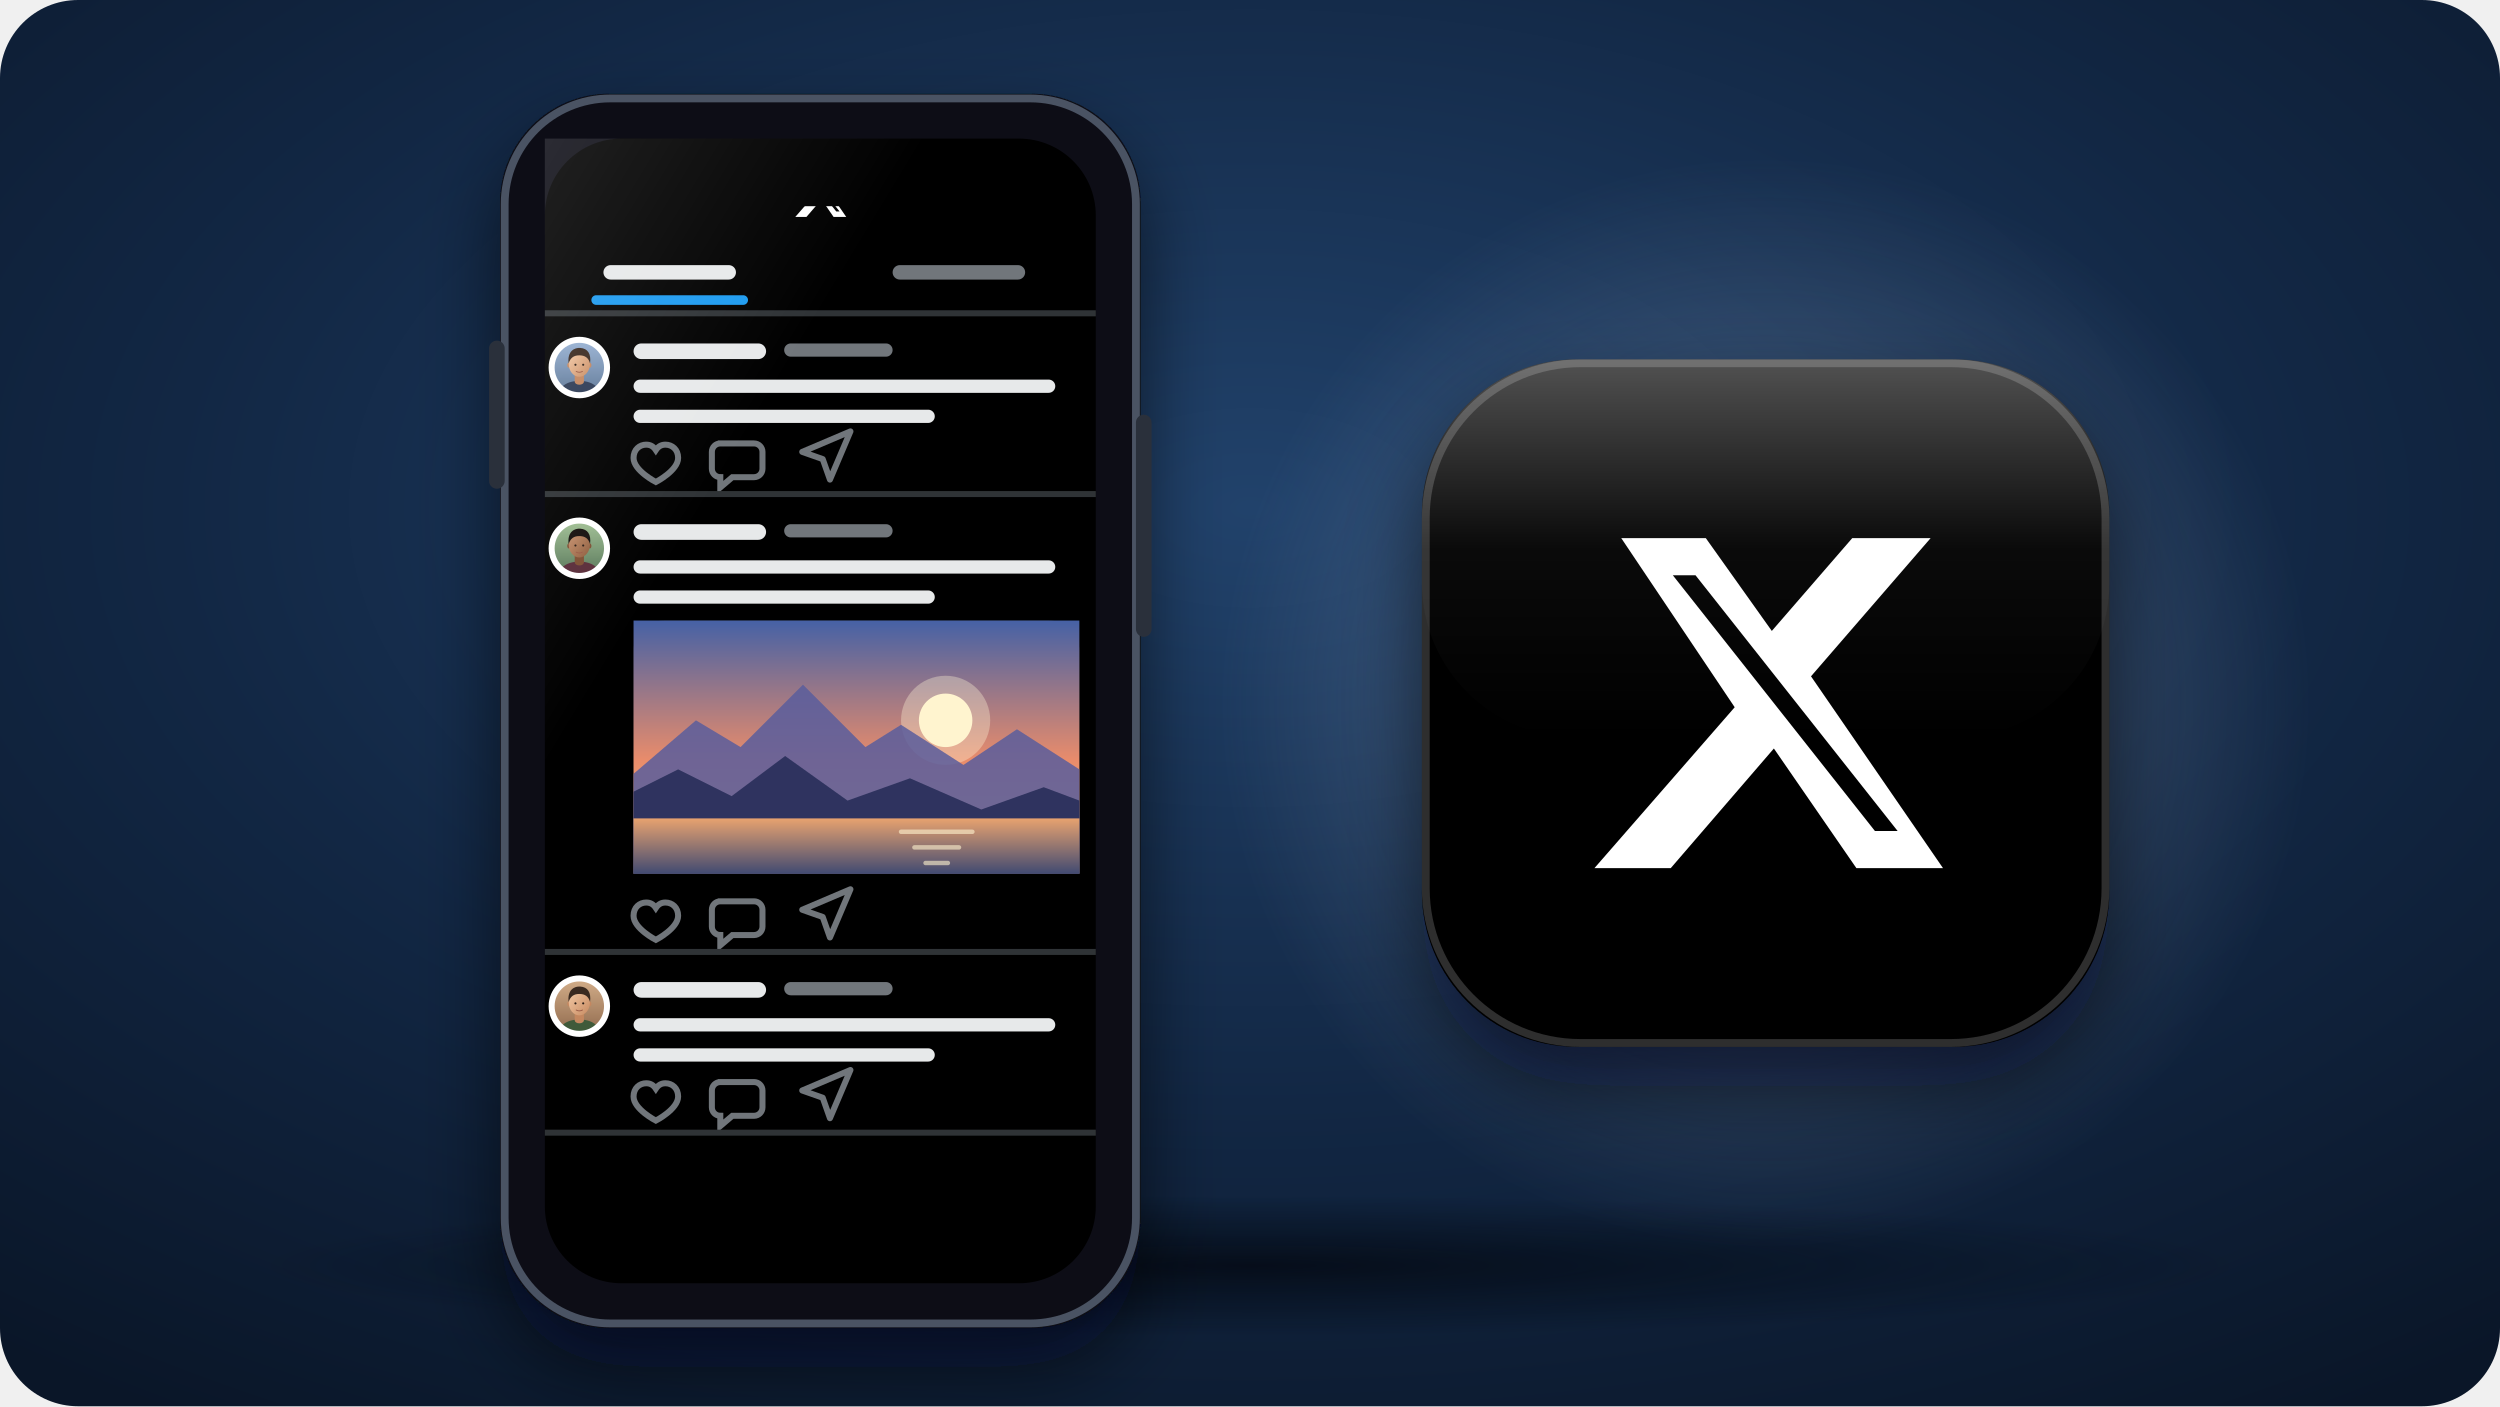
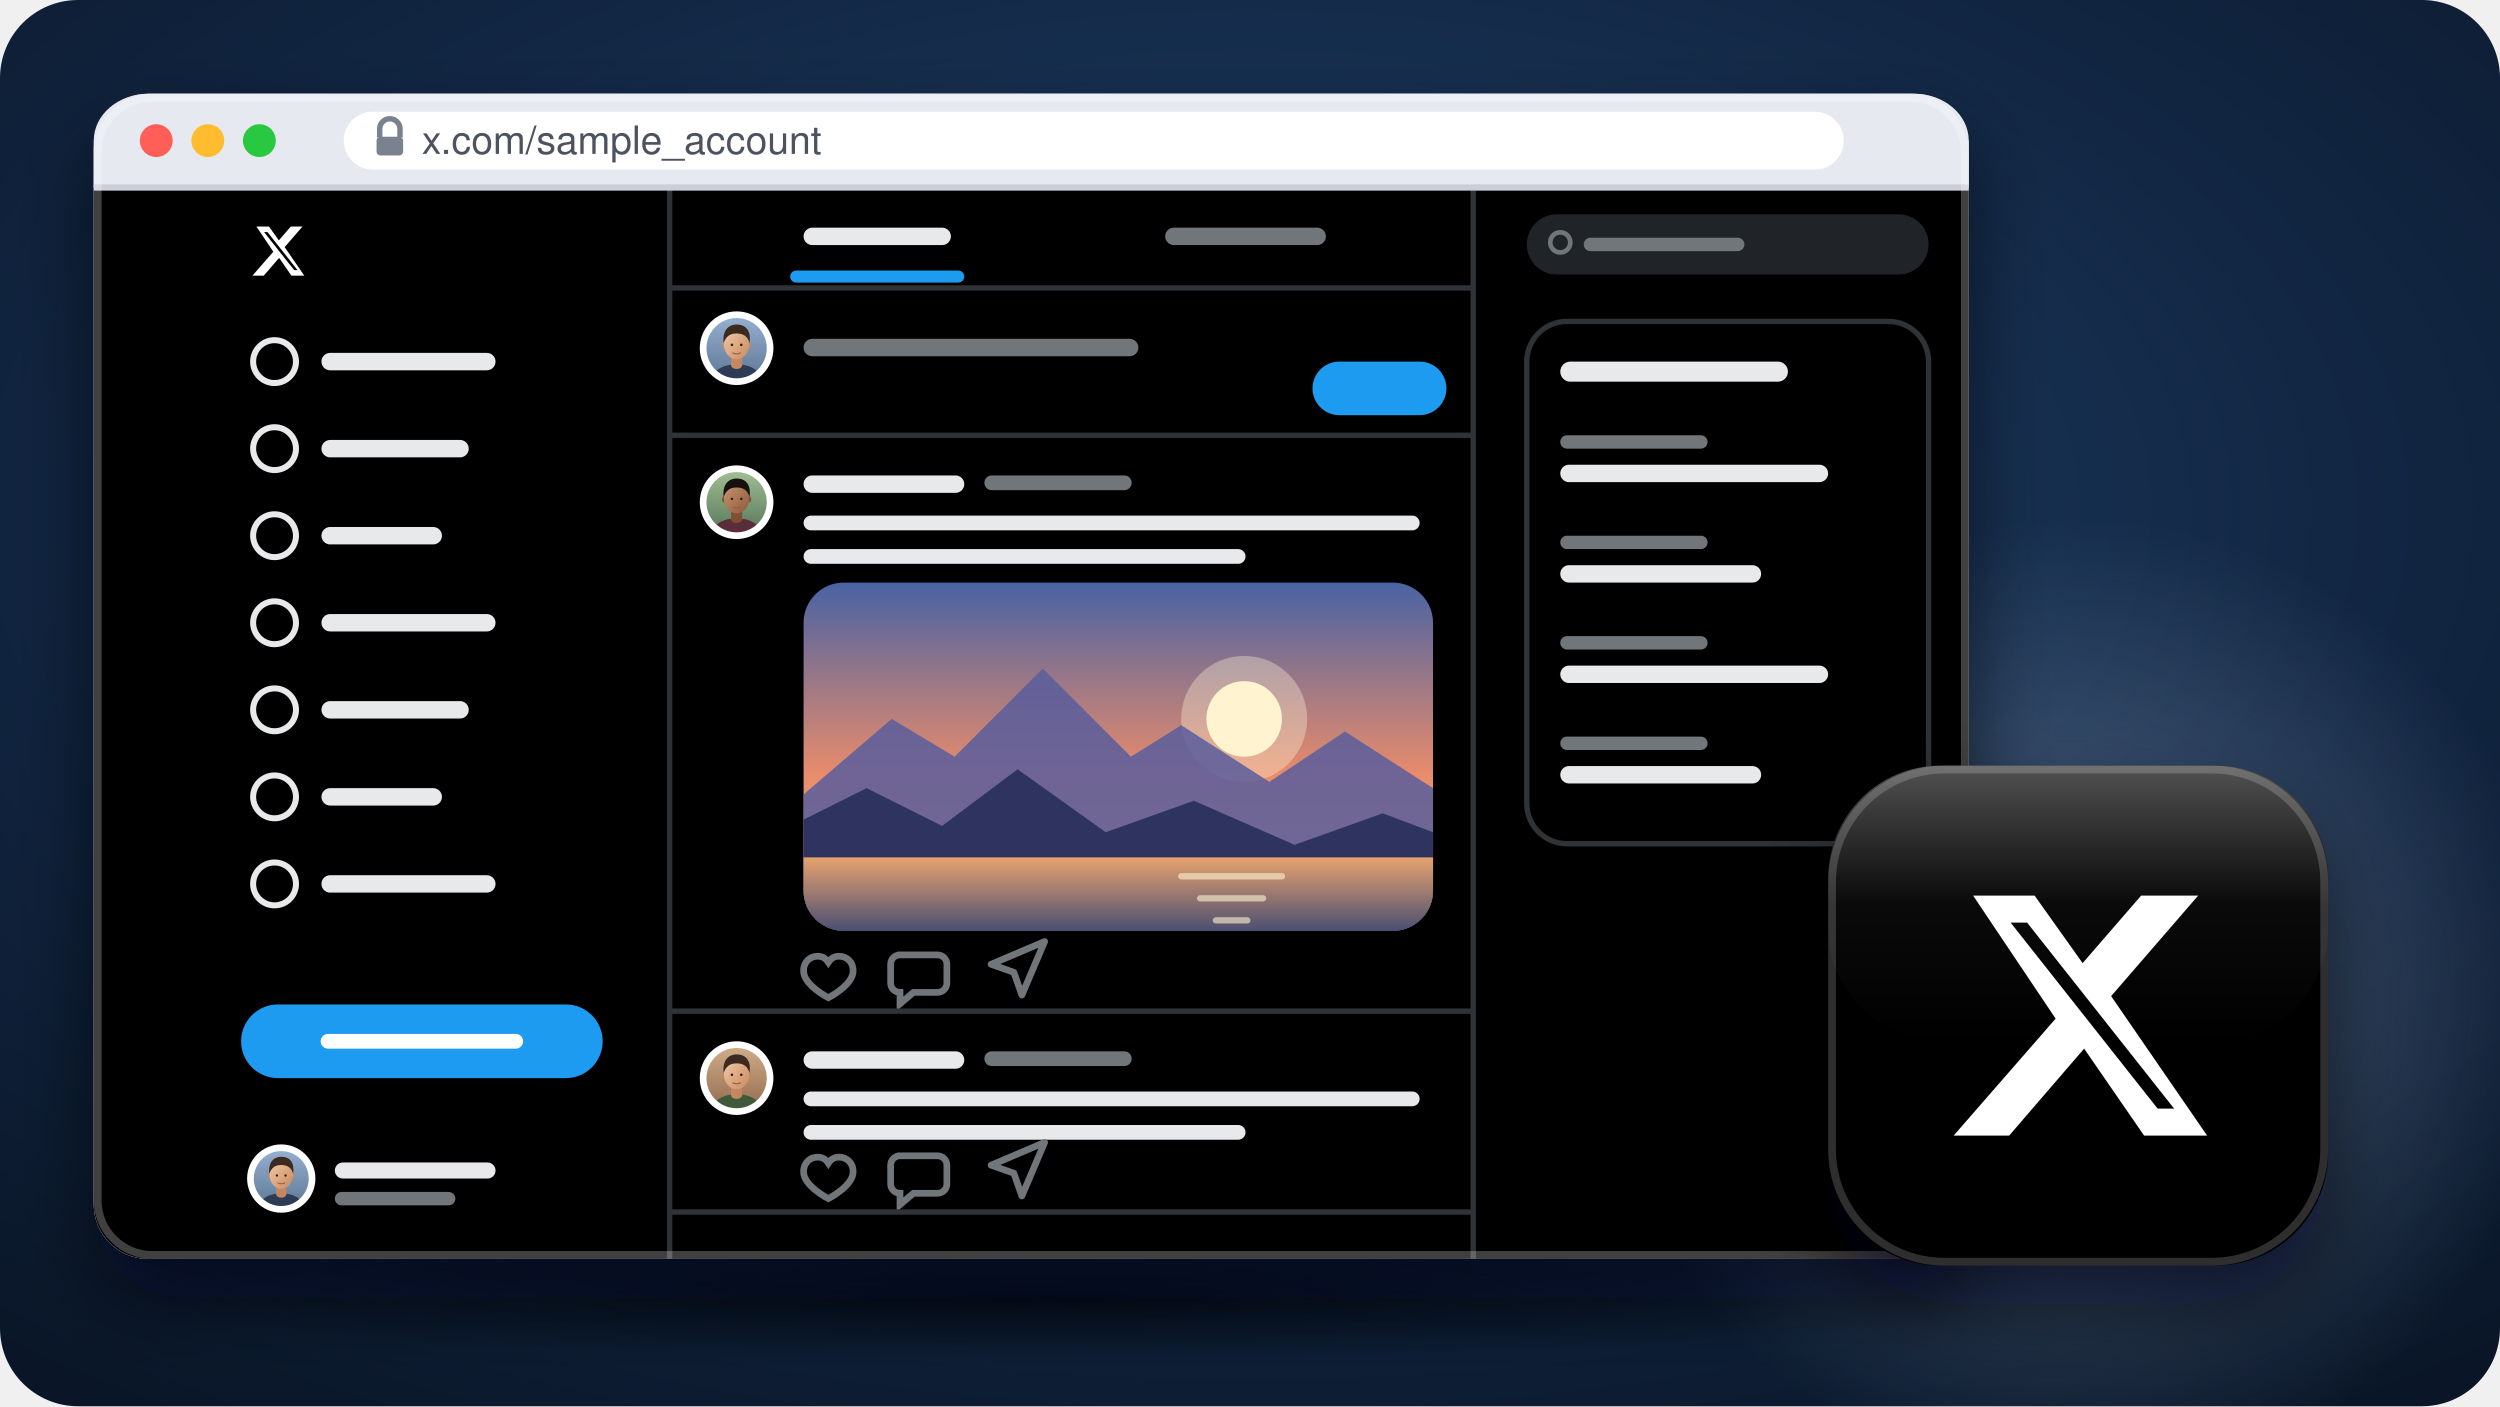
<svg xmlns="http://www.w3.org/2000/svg" viewBox="0 0 320 180" width="320" height="180">
  <defs>
    <radialGradient id="bg" cx="50%" cy="36%" r="78%">
      <stop offset="0" stop-color="#21426b" />
      <stop offset=".55" stop-color="#122744" />
      <stop offset="1" stop-color="#0a1628" />
    </radialGradient>
    <radialGradient id="floor">
      <stop offset="0" stop-color="#01050c" stop-opacity=".7" />
      <stop offset="1" stop-color="#01050c" stop-opacity="0" />
    </radialGradient>
    <filter id="sh" x="-25%" y="-25%" width="150%" height="160%">
      <feDropShadow dx="0" dy="5" stdDeviation="5" flood-color="#01050c" flood-opacity=".6" />
    </filter>
-     <linearGradient id="glare" x1="0" y1="0" x2="1" y2="1">
-       <stop offset="0" stop-color="#fff" stop-opacity=".28" />
-       <stop offset=".5" stop-color="#fff" stop-opacity="0" />
-     </linearGradient>
    <linearGradient id="sky" x1="0" y1="0" x2="0" y2="1">
      <stop offset="0" stop-color="#3d5fa8" />
      <stop offset=".55" stop-color="#e98c6b" />
      <stop offset="1" stop-color="#f7c873" />
    </linearGradient>
    <linearGradient id="lake" x1="0" y1="0" x2="0" y2="1">
      <stop offset="0" stop-color="#e7a26f" />
      <stop offset="1" stop-color="#2c3f72" />
    </linearGradient>
    <linearGradient id="skinA" x1="0" y1="0" x2="1" y2="1">
      <stop offset="0" stop-color="#f3caa6" />
      <stop offset="1" stop-color="#c88b62" />
    </linearGradient>
    <linearGradient id="skinB" x1="0" y1="0" x2="1" y2="1">
      <stop offset="0" stop-color="#c99470" />
      <stop offset="1" stop-color="#8d5b3c" />
    </linearGradient>
    <linearGradient id="pbgA" x1="0" y1="0" x2="0" y2="1">
      <stop offset="0" stop-color="#9db7d9" />
      <stop offset="1" stop-color="#57708f" />
    </linearGradient>
    <linearGradient id="pbgB" x1="0" y1="0" x2="0" y2="1">
      <stop offset="0" stop-color="#a8c79a" />
      <stop offset="1" stop-color="#4f6e52" />
    </linearGradient>
    <linearGradient id="pbgC" x1="0" y1="0" x2="0" y2="1">
      <stop offset="0" stop-color="#d9b48f" />
      <stop offset="1" stop-color="#8a6448" />
    </linearGradient>
    <linearGradient id="gloss" x1="0" y1="0" x2="0" y2="1">
      <stop offset="0" stop-color="#fff" stop-opacity=".32" />
      <stop offset=".5" stop-color="#fff" stop-opacity=".04" />
      <stop offset="1" stop-color="#fff" stop-opacity="0" />
    </linearGradient>
  </defs>
  <rect width="320" height="180" rx="10" fill="url(#bg)" />
-   <ellipse cx="160" cy="162" rx="128" ry="9" fill="url(#floor)" />
+   <ellipse cx="134" cy="166" rx="124" ry="8" fill="url(#floor)" />
  <defs>
-     <radialGradient id="gl19">
+     <radialGradient id="gl46">
      <stop offset="0" stop-color="#9fb3cf" stop-opacity=".45" />
      <stop offset="1" stop-color="#9fb3cf" stop-opacity="0" />
    </radialGradient>
  </defs>
-   <circle cx="226" cy="90" r="70" fill="url(#gl19)" />
-   <rect x="64" y="12" width="82" height="158" rx="13.94" fill="#0e1117" filter="url(#sh)" />
-   <rect x="64.6" y="12.6" width="80.8" height="156.8" rx="13.53" fill="none" stroke="#4a5363" stroke-width="1" />
-   <rect x="62.6" y="43.6" width="2" height="18.96" rx="1" fill="#2a303b" />
-   <rect x="145.4" y="53.08" width="2" height="28.44" rx="1" fill="#2a303b" />
-   <clipPath id="ph23">
-     <rect x="69.74" y="17.74" width="70.52" height="146.52" rx="9.84" />
+   <circle cx="266" cy="128" r="62" fill="url(#gl46)" />
+   <rect x="12" y="12" width="240" height="149.14" rx="7" fill="#dfe3ea" filter="url(#sh)" />
+   <clipPath id="win52">
+     <rect x="12" y="12" width="240" height="149.14" rx="7" />
  </clipPath>
-   <g clip-path="url(#ph23)">
-     <svg x="69.74" y="17.74" width="70.52" height="146.52" viewBox="0 0 100 190" preserveAspectRatio="xMidYMin slice">
-       <rect width="100" height="190" fill="#000" />
-       <svg x="44" y="3" width="12" height="12" viewBox="0 0 24 24" preserveAspectRatio="xMidYMid slice">
+   <g clip-path="url(#win52)">
+     <svg x="12" y="24" width="240" height="137.14" viewBox="0 0 280 160" preserveAspectRatio="xMidYMid slice">
+       <rect width="280" height="160" fill="#000" />
+       <svg x="22" y="4" width="11" height="11" viewBox="0 0 24 24" preserveAspectRatio="xMidYMid slice">
        <path d="M5 4h4.1l3.2 4.5L16.2 4H20l-5.8 6.7L20.6 20h-4.2l-4-5.8L7.4 20H3.7l6.8-7.8L5 4zm2.5 1.8 9.8 12.4h1.1L8.6 5.8H7.5z" fill="#fff" />
      </svg>
-       <rect x="14" y="21" width="22" height="2.4" rx="1.2" fill="#e7e9ea" />
-       <rect x="62" y="21" width="22" height="2.4" rx="1.2" fill="#71767b" />
-       <rect x="12" y="26" width="26" height="1.6" rx=".8" fill="#1d9bf0" />
-       <path d="M0 29h100" stroke="#2f3336" />
-       <clipPath id="av20">
-         <circle cx="10" cy="38" r="4.6" />
-       </clipPath>
-       <g clip-path="url(#av20)">
-         <svg x="5.4" y="33.4" width="9.2" height="9.2" viewBox="0 0 60 70" preserveAspectRatio="xMidYMid slice">
+       <circle cx="27" cy="26" r="3.2" fill="none" stroke="#e7e9ea" stroke-width=".9" />
+       <rect x="34" y="24.7" width="26" height="2.6" rx="1.3" fill="#e7e9ea" />
+       <circle cx="27" cy="39" r="3.2" fill="none" stroke="#e7e9ea" stroke-width=".9" />
+       <rect x="34" y="37.7" width="22" height="2.6" rx="1.3" fill="#e7e9ea" />
+       <circle cx="27" cy="52" r="3.2" fill="none" stroke="#e7e9ea" stroke-width=".9" />
+       <rect x="34" y="50.7" width="18" height="2.6" rx="1.3" fill="#e7e9ea" />
+       <circle cx="27" cy="65" r="3.2" fill="none" stroke="#e7e9ea" stroke-width=".9" />
+       <rect x="34" y="63.7" width="26" height="2.6" rx="1.3" fill="#e7e9ea" />
+       <circle cx="27" cy="78" r="3.2" fill="none" stroke="#e7e9ea" stroke-width=".9" />
+       <rect x="34" y="76.7" width="22" height="2.6" rx="1.3" fill="#e7e9ea" />
+       <circle cx="27" cy="91" r="3.2" fill="none" stroke="#e7e9ea" stroke-width=".9" />
+       <rect x="34" y="89.7" width="18" height="2.6" rx="1.3" fill="#e7e9ea" />
+       <circle cx="27" cy="104" r="3.2" fill="none" stroke="#e7e9ea" stroke-width=".9" />
+       <rect x="34" y="102.7" width="26" height="2.6" rx="1.3" fill="#e7e9ea" />
+       <rect x="22" y="122" width="54" height="11" rx="5.5" fill="#1d9bf0" />
+       <rect x="33.88" y="126.4" width="30.24" height="2.2" rx="1.1" fill="#fff" />
+       <clipPath id="av47">
+         <circle cx="28" cy="148" r="4.6" />
+       </clipPath>
+       <g clip-path="url(#av47)">
+         <svg x="23.4" y="143.4" width="9.2" height="9.2" viewBox="0 0 60 70" preserveAspectRatio="xMidYMid slice">
          <rect width="60" height="70" fill="url(#pbgA)" />
          <path d="M5 70C7 55 17 49.5 30 49.5S53 55 55 70z" fill="#2d3b55" />
          <path d="M25 41h10v9c0 2.2-2.2 3.6-5 3.6S25 52.2 25 50z" fill="#c4875f" />
          <ellipse cx="18.6" cy="32.5" rx="1.7" ry="2.7" fill="#c4875f" />
          <ellipse cx="41.4" cy="32.5" rx="1.7" ry="2.7" fill="#c4875f" />
          <ellipse cx="30" cy="31" rx="11.5" ry="14" fill="url(#skinA)" />
          <path d="M18.4 30.5C16.8 17 25 13.3 31 13.8c8 .5 12 6.2 10.6 16.7-1.6-6-5.4-8.7-11.6-8.7-6 0-9.6 2.6-11.6 8.7z" fill="#3a2a20" />
          <circle cx="25.8" cy="32" r="1.15" fill="#2a1d16" />
          <circle cx="34.2" cy="32" r="1.15" fill="#2a1d16" />
          <path d="M26.6 39.2q3.4 1.9 6.8 0" stroke="#9a5a45" stroke-width="1" fill="none" stroke-linecap="round" />
        </svg>
      </g>
-       <circle cx="10" cy="38" r="4.6" fill="none" stroke="#fff" stroke-width="1" />
-       <rect x="19" y="34" width="22" height="2.6" rx="1.3" fill="#e7e9ea" />
-       <rect x="44" y="34" width="18" height="2.2" rx="1.1" fill="#71767b" />
-       <rect x="19" y="40" width="70" height="2.2" rx="1.1" fill="#e7e9ea" />
-       <rect x="19" y="45" width="50" height="2.2" rx="1.1" fill="#e7e9ea" />
-       <path d="M19 53c0-1.4 1-2.2 2.1-2.2.7 0 1.2.3 1.6.9.4-.6.9-.9 1.6-.9 1.1 0 2.1.8 2.1 2.2 0 2.1-3.7 4-3.7 4S19 55.1 19 53z" fill="none" stroke="#71767b" stroke-width="1" />
-       <path d="M33 50.6h6a1.4 1.4 0 0 1 1.4 1.4v2.8a1.4 1.4 0 0 1-1.4 1.4h-3.6l-2 1.7v-1.7a1.4 1.4 0 0 1-1.4-1.4v-2.8a1.4 1.4 0 0 1 1.4-1.4z" fill="none" stroke="#71767b" stroke-width="1" />
-       <path d="M47 52l8-3.4-3.4 8-1.2-3.4z" fill="none" stroke="#71767b" stroke-width="1" stroke-linejoin="round" />
-       <path d="M0 59h100" stroke="#2f3336" />
-       <clipPath id="av21">
-         <circle cx="10" cy="68" r="4.6" />
-       </clipPath>
-       <g clip-path="url(#av21)">
-         <svg x="5.4" y="63.4" width="9.2" height="9.2" viewBox="0 0 60 70" preserveAspectRatio="xMidYMid slice">
+       <circle cx="28" cy="148" r="4.6" fill="none" stroke="#fff" stroke-width="1" />
+       <rect x="36" y="145.6" width="24" height="2.4" rx="1.2" fill="#e7e9ea" />
+       <rect x="36" y="150" width="18" height="2" rx="1.0" fill="#71767b" />
+       <path d="M86 0v160M206 0v160" stroke="#2f3336" stroke-width=".8" />
+       <rect x="106" y="6" width="22" height="2.6" rx="1.3" fill="#e7e9ea" />
+       <rect x="104" y="12.4" width="26" height="1.8" rx=".9" fill="#1d9bf0" />
+       <rect x="160" y="6" width="24" height="2.6" rx="1.3" fill="#71767b" />
+       <path d="M86 15h120" stroke="#2f3336" stroke-width=".8" />
+       <clipPath id="av48">
+         <circle cx="96" cy="24" r="5" />
+       </clipPath>
+       <g clip-path="url(#av48)">
+         <svg x="91" y="19" width="10" height="10" viewBox="0 0 60 70" preserveAspectRatio="xMidYMid slice">
+           <rect width="60" height="70" fill="url(#pbgA)" />
+           <path d="M5 70C7 55 17 49.5 30 49.5S53 55 55 70z" fill="#2d3b55" />
+           <path d="M25 41h10v9c0 2.2-2.2 3.6-5 3.6S25 52.2 25 50z" fill="#c4875f" />
+           <ellipse cx="18.6" cy="32.5" rx="1.7" ry="2.7" fill="#c4875f" />
+           <ellipse cx="41.4" cy="32.5" rx="1.7" ry="2.7" fill="#c4875f" />
+           <ellipse cx="30" cy="31" rx="11.5" ry="14" fill="url(#skinA)" />
+           <path d="M18.4 30.5C16.8 17 25 13.3 31 13.8c8 .5 12 6.2 10.6 16.7-1.6-6-5.4-8.7-11.6-8.7-6 0-9.6 2.6-11.6 8.7z" fill="#3a2a20" />
+           <circle cx="25.8" cy="32" r="1.15" fill="#2a1d16" />
+           <circle cx="34.2" cy="32" r="1.15" fill="#2a1d16" />
+           <path d="M26.6 39.2q3.4 1.9 6.8 0" stroke="#9a5a45" stroke-width="1" fill="none" stroke-linecap="round" />
+         </svg>
+       </g>
+       <circle cx="96" cy="24" r="5" fill="none" stroke="#fff" stroke-width="1" />
+       <rect x="106" y="22.6" width="50" height="2.6" rx="1.3" fill="#71767b" />
+       <rect x="182" y="26" width="20" height="8" rx="4.0" fill="#1d9bf0" />
+       <path d="M86 37h120" stroke="#2f3336" stroke-width=".8" />
+       <clipPath id="av49">
+         <circle cx="96" cy="47" r="5" />
+       </clipPath>
+       <g clip-path="url(#av49)">
+         <svg x="91" y="42" width="10" height="10" viewBox="0 0 60 70" preserveAspectRatio="xMidYMid slice">
          <rect width="60" height="70" fill="url(#pbgB)" />
          <path d="M5 70C7 55 17 49.5 30 49.5S53 55 55 70z" fill="#5a2d3a" />
          <path d="M25 41h10v9c0 2.2-2.2 3.6-5 3.6S25 52.2 25 50z" fill="#7f4f33" />
          <ellipse cx="18.6" cy="32.5" rx="1.7" ry="2.7" fill="#7f4f33" />
          <ellipse cx="41.4" cy="32.5" rx="1.7" ry="2.7" fill="#7f4f33" />
          <ellipse cx="30" cy="31" rx="11.5" ry="14" fill="url(#skinB)" />
          <path d="M18.4 30.5C16.8 17 25 13.3 31 13.8c8 .5 12 6.2 10.6 16.7-1.6-6-5.4-8.7-11.6-8.7-6 0-9.6 2.6-11.6 8.7z" fill="#16110e" />
          <circle cx="25.8" cy="32" r="1.15" fill="#2a1d16" />
          <circle cx="34.2" cy="32" r="1.15" fill="#2a1d16" />
          <path d="M26.6 39.2q3.4 1.9 6.8 0" stroke="#9a5a45" stroke-width="1" fill="none" stroke-linecap="round" />
        </svg>
      </g>
-       <circle cx="10" cy="68" r="4.6" fill="none" stroke="#fff" stroke-width="1" />
-       <rect x="19" y="64" width="22" height="2.6" rx="1.3" fill="#e7e9ea" />
-       <rect x="44" y="64" width="18" height="2.2" rx="1.1" fill="#71767b" />
-       <rect x="19" y="70" width="70" height="2.2" rx="1.1" fill="#e7e9ea" />
-       <rect x="19" y="75" width="50" height="2.2" rx="1.1" fill="#e7e9ea" />
-       <rect x="19" y="80" width="74" height="42" rx="5" fill="#222" />
-       <svg x="19" y="80" width="74" height="42" viewBox="0 0 100 60" preserveAspectRatio="xMidYMid slice">
-         <rect width="100" height="60" fill="url(#sky)" />
-         <circle cx="70" cy="24" r="10" fill="#fff6d8" fill-opacity=".35" />
-         <circle cx="70" cy="24" r="6" fill="#fff4cf" />
-         <path d="M0 36L14 24l10 6 14-14 14 14 8-5 14 9 12-8 14 9v25H0z" fill="#5a5d9c" fill-opacity=".85" />
-         <path d="M0 60V40l10-5 12 6 12-9 14 10 14-5 16 7 14-5 8 3v18z" fill="#2f335f" />
-         <rect y="46" width="100" height="14" fill="url(#lake)" />
-         <path d="M60 49h16M63 52.5h10M65.5 56h5" stroke="#fff4cf" stroke-opacity=".6" stroke-width="1" stroke-linecap="round" />
-       </svg>
-       <path d="M19 129c0-1.4 1-2.2 2.1-2.2.7 0 1.2.3 1.6.9.4-.6.9-.9 1.6-.9 1.1 0 2.1.8 2.1 2.2 0 2.1-3.7 4-3.7 4S19 131.1 19 129z" fill="none" stroke="#71767b" stroke-width="1" />
-       <path d="M33 126.6h6a1.4 1.4 0 0 1 1.4 1.4v2.8a1.4 1.4 0 0 1-1.4 1.4h-3.6l-2 1.7v-1.7a1.4 1.4 0 0 1-1.4-1.4v-2.8a1.4 1.4 0 0 1 1.4-1.4z" fill="none" stroke="#71767b" stroke-width="1" />
-       <path d="M47 128l8-3.4-3.4 8-1.2-3.4z" fill="none" stroke="#71767b" stroke-width="1" stroke-linejoin="round" />
-       <path d="M0 135h100" stroke="#2f3336" />
-       <clipPath id="av22">
-         <circle cx="10" cy="144" r="4.6" />
-       </clipPath>
-       <g clip-path="url(#av22)">
-         <svg x="5.4" y="139.4" width="9.2" height="9.2" viewBox="0 0 60 70" preserveAspectRatio="xMidYMid slice">
+       <circle cx="96" cy="47" r="5" fill="none" stroke="#fff" stroke-width="1" />
+       <rect x="106" y="43" width="24" height="2.6" rx="1.3" fill="#e7e9ea" />
+       <rect x="133" y="43" width="22" height="2.2" rx="1.1" fill="#71767b" />
+       <rect x="106" y="49" width="92" height="2.2" rx="1.1" fill="#e7e9ea" />
+       <rect x="106" y="54" width="66" height="2.2" rx="1.1" fill="#e7e9ea" />
+       <clipPath id="pic50">
+         <rect x="106" y="59" width="94" height="52" rx="6" />
+       </clipPath>
+       <g clip-path="url(#pic50)">
+         <svg x="106" y="59" width="94" height="52" viewBox="0 0 100 60" preserveAspectRatio="xMidYMid slice">
+           <rect width="100" height="60" fill="url(#sky)" />
+           <circle cx="70" cy="24" r="10" fill="#fff6d8" fill-opacity=".35" />
+           <circle cx="70" cy="24" r="6" fill="#fff4cf" />
+           <path d="M0 36L14 24l10 6 14-14 14 14 8-5 14 9 12-8 14 9v25H0z" fill="#5a5d9c" fill-opacity=".85" />
+           <path d="M0 60V40l10-5 12 6 12-9 14 10 14-5 16 7 14-5 8 3v18z" fill="#2f335f" />
+           <rect y="46" width="100" height="14" fill="url(#lake)" />
+           <path d="M60 49h16M63 52.5h10M65.5 56h5" stroke="#fff4cf" stroke-opacity=".6" stroke-width="1" stroke-linecap="round" />
+         </svg>
+       </g>
+       <path d="M106 117c0-1.4 1-2.2 2.1-2.2.7 0 1.2.3 1.6.9.4-.6.9-.9 1.6-.9 1.1 0 2.1.8 2.1 2.2 0 2.1-3.7 4-3.7 4S106 119.1 106 117z" fill="none" stroke="#71767b" stroke-width="1" />
+       <path d="M120 114.6h6a1.4 1.4 0 0 1 1.4 1.4v2.8a1.4 1.4 0 0 1-1.4 1.4h-3.6l-2 1.7v-1.7a1.4 1.4 0 0 1-1.4-1.4v-2.8a1.4 1.4 0 0 1 1.4-1.4z" fill="none" stroke="#71767b" stroke-width="1" />
+       <path d="M134 116l8-3.4-3.4 8-1.2-3.4z" fill="none" stroke="#71767b" stroke-width="1" stroke-linejoin="round" />
+       <path d="M86 123h120" stroke="#2f3336" stroke-width=".8" />
+       <clipPath id="av51">
+         <circle cx="96" cy="133" r="5" />
+       </clipPath>
+       <g clip-path="url(#av51)">
+         <svg x="91" y="128" width="10" height="10" viewBox="0 0 60 70" preserveAspectRatio="xMidYMid slice">
          <rect width="60" height="70" fill="url(#pbgC)" />
          <path d="M5 70C7 55 17 49.5 30 49.5S53 55 55 70z" fill="#3f5a3a" />
          <path d="M25 41h10v9c0 2.2-2.2 3.6-5 3.6S25 52.2 25 50z" fill="#c4875f" />
          <ellipse cx="18.6" cy="32.5" rx="1.7" ry="2.7" fill="#c4875f" />
          <ellipse cx="41.4" cy="32.5" rx="1.7" ry="2.7" fill="#c4875f" />
          <ellipse cx="30" cy="31" rx="11.5" ry="14" fill="url(#skinA)" />
          <path d="M18.4 30.5C16.8 17 25 13.3 31 13.8c8 .5 12 6.2 10.6 16.7-1.6-6-5.4-8.7-11.6-8.7-6 0-9.6 2.6-11.6 8.7z" fill="#3a2a20" />
          <circle cx="25.8" cy="32" r="1.15" fill="#2a1d16" />
          <circle cx="34.2" cy="32" r="1.15" fill="#2a1d16" />
          <path d="M26.6 39.2q3.4 1.9 6.8 0" stroke="#9a5a45" stroke-width="1" fill="none" stroke-linecap="round" />
        </svg>
      </g>
-       <circle cx="10" cy="144" r="4.6" fill="none" stroke="#fff" stroke-width="1" />
-       <rect x="19" y="140" width="22" height="2.6" rx="1.3" fill="#e7e9ea" />
-       <rect x="44" y="140" width="18" height="2.2" rx="1.1" fill="#71767b" />
-       <rect x="19" y="146" width="70" height="2.2" rx="1.1" fill="#e7e9ea" />
-       <rect x="19" y="151" width="50" height="2.2" rx="1.1" fill="#e7e9ea" />
-       <path d="M19 159c0-1.4 1-2.2 2.1-2.2.7 0 1.2.3 1.6.9.4-.6.9-.9 1.6-.9 1.1 0 2.1.8 2.1 2.2 0 2.1-3.7 4-3.7 4S19 161.1 19 159z" fill="none" stroke="#71767b" stroke-width="1" />
-       <path d="M33 156.6h6a1.4 1.4 0 0 1 1.4 1.4v2.8a1.4 1.4 0 0 1-1.4 1.4h-3.6l-2 1.7v-1.7a1.4 1.4 0 0 1-1.4-1.4v-2.8a1.4 1.4 0 0 1 1.4-1.4z" fill="none" stroke="#71767b" stroke-width="1" />
-       <path d="M47 158l8-3.4-3.4 8-1.2-3.4z" fill="none" stroke="#71767b" stroke-width="1" stroke-linejoin="round" />
-       <path d="M0 165h100" stroke="#2f3336" />
+       <circle cx="96" cy="133" r="5" fill="none" stroke="#fff" stroke-width="1" />
+       <rect x="106" y="129" width="24" height="2.6" rx="1.3" fill="#e7e9ea" />
+       <rect x="133" y="129" width="22" height="2.2" rx="1.1" fill="#71767b" />
+       <rect x="106" y="135" width="92" height="2.2" rx="1.1" fill="#e7e9ea" />
+       <rect x="106" y="140" width="66" height="2.2" rx="1.1" fill="#e7e9ea" />
+       <path d="M106 147c0-1.4 1-2.2 2.1-2.2.7 0 1.2.3 1.6.9.4-.6.9-.9 1.6-.9 1.1 0 2.1.8 2.1 2.2 0 2.1-3.7 4-3.7 4S106 149.1 106 147z" fill="none" stroke="#71767b" stroke-width="1" />
+       <path d="M120 144.6h6a1.4 1.4 0 0 1 1.4 1.4v2.8a1.4 1.4 0 0 1-1.4 1.4h-3.6l-2 1.7v-1.7a1.4 1.4 0 0 1-1.4-1.4v-2.8a1.4 1.4 0 0 1 1.4-1.4z" fill="none" stroke="#71767b" stroke-width="1" />
+       <path d="M134 146l8-3.4-3.4 8-1.2-3.4z" fill="none" stroke="#71767b" stroke-width="1" stroke-linejoin="round" />
+       <path d="M86 153h120" stroke="#2f3336" stroke-width=".8" />
+       <rect x="214" y="4" width="60" height="9" rx="4.5" fill="#202327" />
+       <circle cx="219" cy="8.2" r="1.5" fill="none" stroke="#71767b" stroke-width=".7" />
+       <rect x="222.5" y="7.5" width="24.0" height="2" rx="1.0" fill="#71767b" />
+       <rect x="214" y="20" width="60" height="78" rx="6" fill="none" stroke="#2f3336" stroke-width=".8" />
+       <rect x="219" y="26" width="34" height="3" rx="1.5" fill="#e7e9ea" />
+       <rect x="219" y="37" width="22" height="2" rx="1.0" fill="#71767b" />
+       <rect x="219" y="41.4" width="40" height="2.6" rx="1.3" fill="#e7e9ea" />
+       <rect x="219" y="52" width="22" height="2" rx="1.0" fill="#71767b" />
+       <rect x="219" y="56.4" width="30" height="2.6" rx="1.3" fill="#e7e9ea" />
+       <rect x="219" y="67" width="22" height="2" rx="1.0" fill="#71767b" />
+       <rect x="219" y="71.4" width="40" height="2.6" rx="1.3" fill="#e7e9ea" />
+       <rect x="219" y="82" width="22" height="2" rx="1.0" fill="#71767b" />
+       <rect x="219" y="86.4" width="30" height="2.6" rx="1.3" fill="#e7e9ea" />
    </svg>
  </g>
-   <rect x="93.52" y="20.24" width="22.96" height="6.15" rx="3.075" fill="#000" />
-   <path d="M69.74 17.74h49.364L69.74 98.9H69.74z" fill="url(#glare)" opacity=".45" />
-   <rect x="182" y="46" width="88" height="88" rx="19.8" fill="#050505" filter="url(#sh)" />
-   <svg x="194.32" y="58.32" width="63.36" height="63.36" viewBox="0 0 24 24" preserveAspectRatio="xMidYMid meet">
+   <rect x="12" y="12" width="240" height="12" rx="7" fill="#e6e9ef" />
+   <rect x="12" y="18" width="240" height="6" fill="#e6e9ef" />
+   <path d="M12 24h240" stroke="#c9ced8" stroke-width=".8" />
+   <circle cx="20.0" cy="18" r="2.1" fill="#ff5f57" />
+   <circle cx="26.6" cy="18" r="2.1" fill="#febc2e" />
+   <circle cx="33.2" cy="18" r="2.1" fill="#28c840" />
+   <rect x="44" y="14.3" width="192" height="7.4" rx="3.7" fill="#fff" />
+   <path d="M48.6 17.6v-1.1a1.3 1.3 0 0 1 2.6 0v1.1" fill="none" stroke="#7a828f" stroke-width=".7" />
+   <rect x="48.2" y="17.5" width="3.4" height="2.4" rx=".5" fill="#7a828f" />
+   <text x="54" y="19.7" font-size="5" font-family="Helvetica, Arial, sans-serif" fill="#4b5260">x.com/sample_account</text>
+   <rect x="12.5" y="12.5" width="239" height="148.14" rx="7" fill="none" stroke="#fff" stroke-opacity=".25" />
+   <rect x="234" y="98" width="64" height="64" rx="14.4" fill="#050505" filter="url(#sh)" />
+   <svg x="242.96" y="106.96" width="46.08" height="46.08" viewBox="0 0 24 24" preserveAspectRatio="xMidYMid meet">
    <path d="M5 4h4.1l3.2 4.5L16.2 4H20l-5.8 6.7L20.6 20h-4.2l-4-5.8L7.4 20H3.7l6.8-7.8L5 4zm2.5 1.8 9.8 12.4h1.1L8.6 5.8H7.5z" fill="#fff" />
  </svg>
-   <rect x="182" y="46" width="88" height="48.4" rx="19.8" fill="url(#gloss)" />
-   <rect x="182.5" y="46.5" width="87" height="87" rx="19.8" fill="none" stroke="#fff" stroke-opacity=".18" />
+   <rect x="234" y="98" width="64" height="35.2" rx="14.4" fill="url(#gloss)" />
+   <rect x="234.5" y="98.5" width="63" height="63" rx="14.4" fill="none" stroke="#fff" stroke-opacity=".18" />
</svg>
